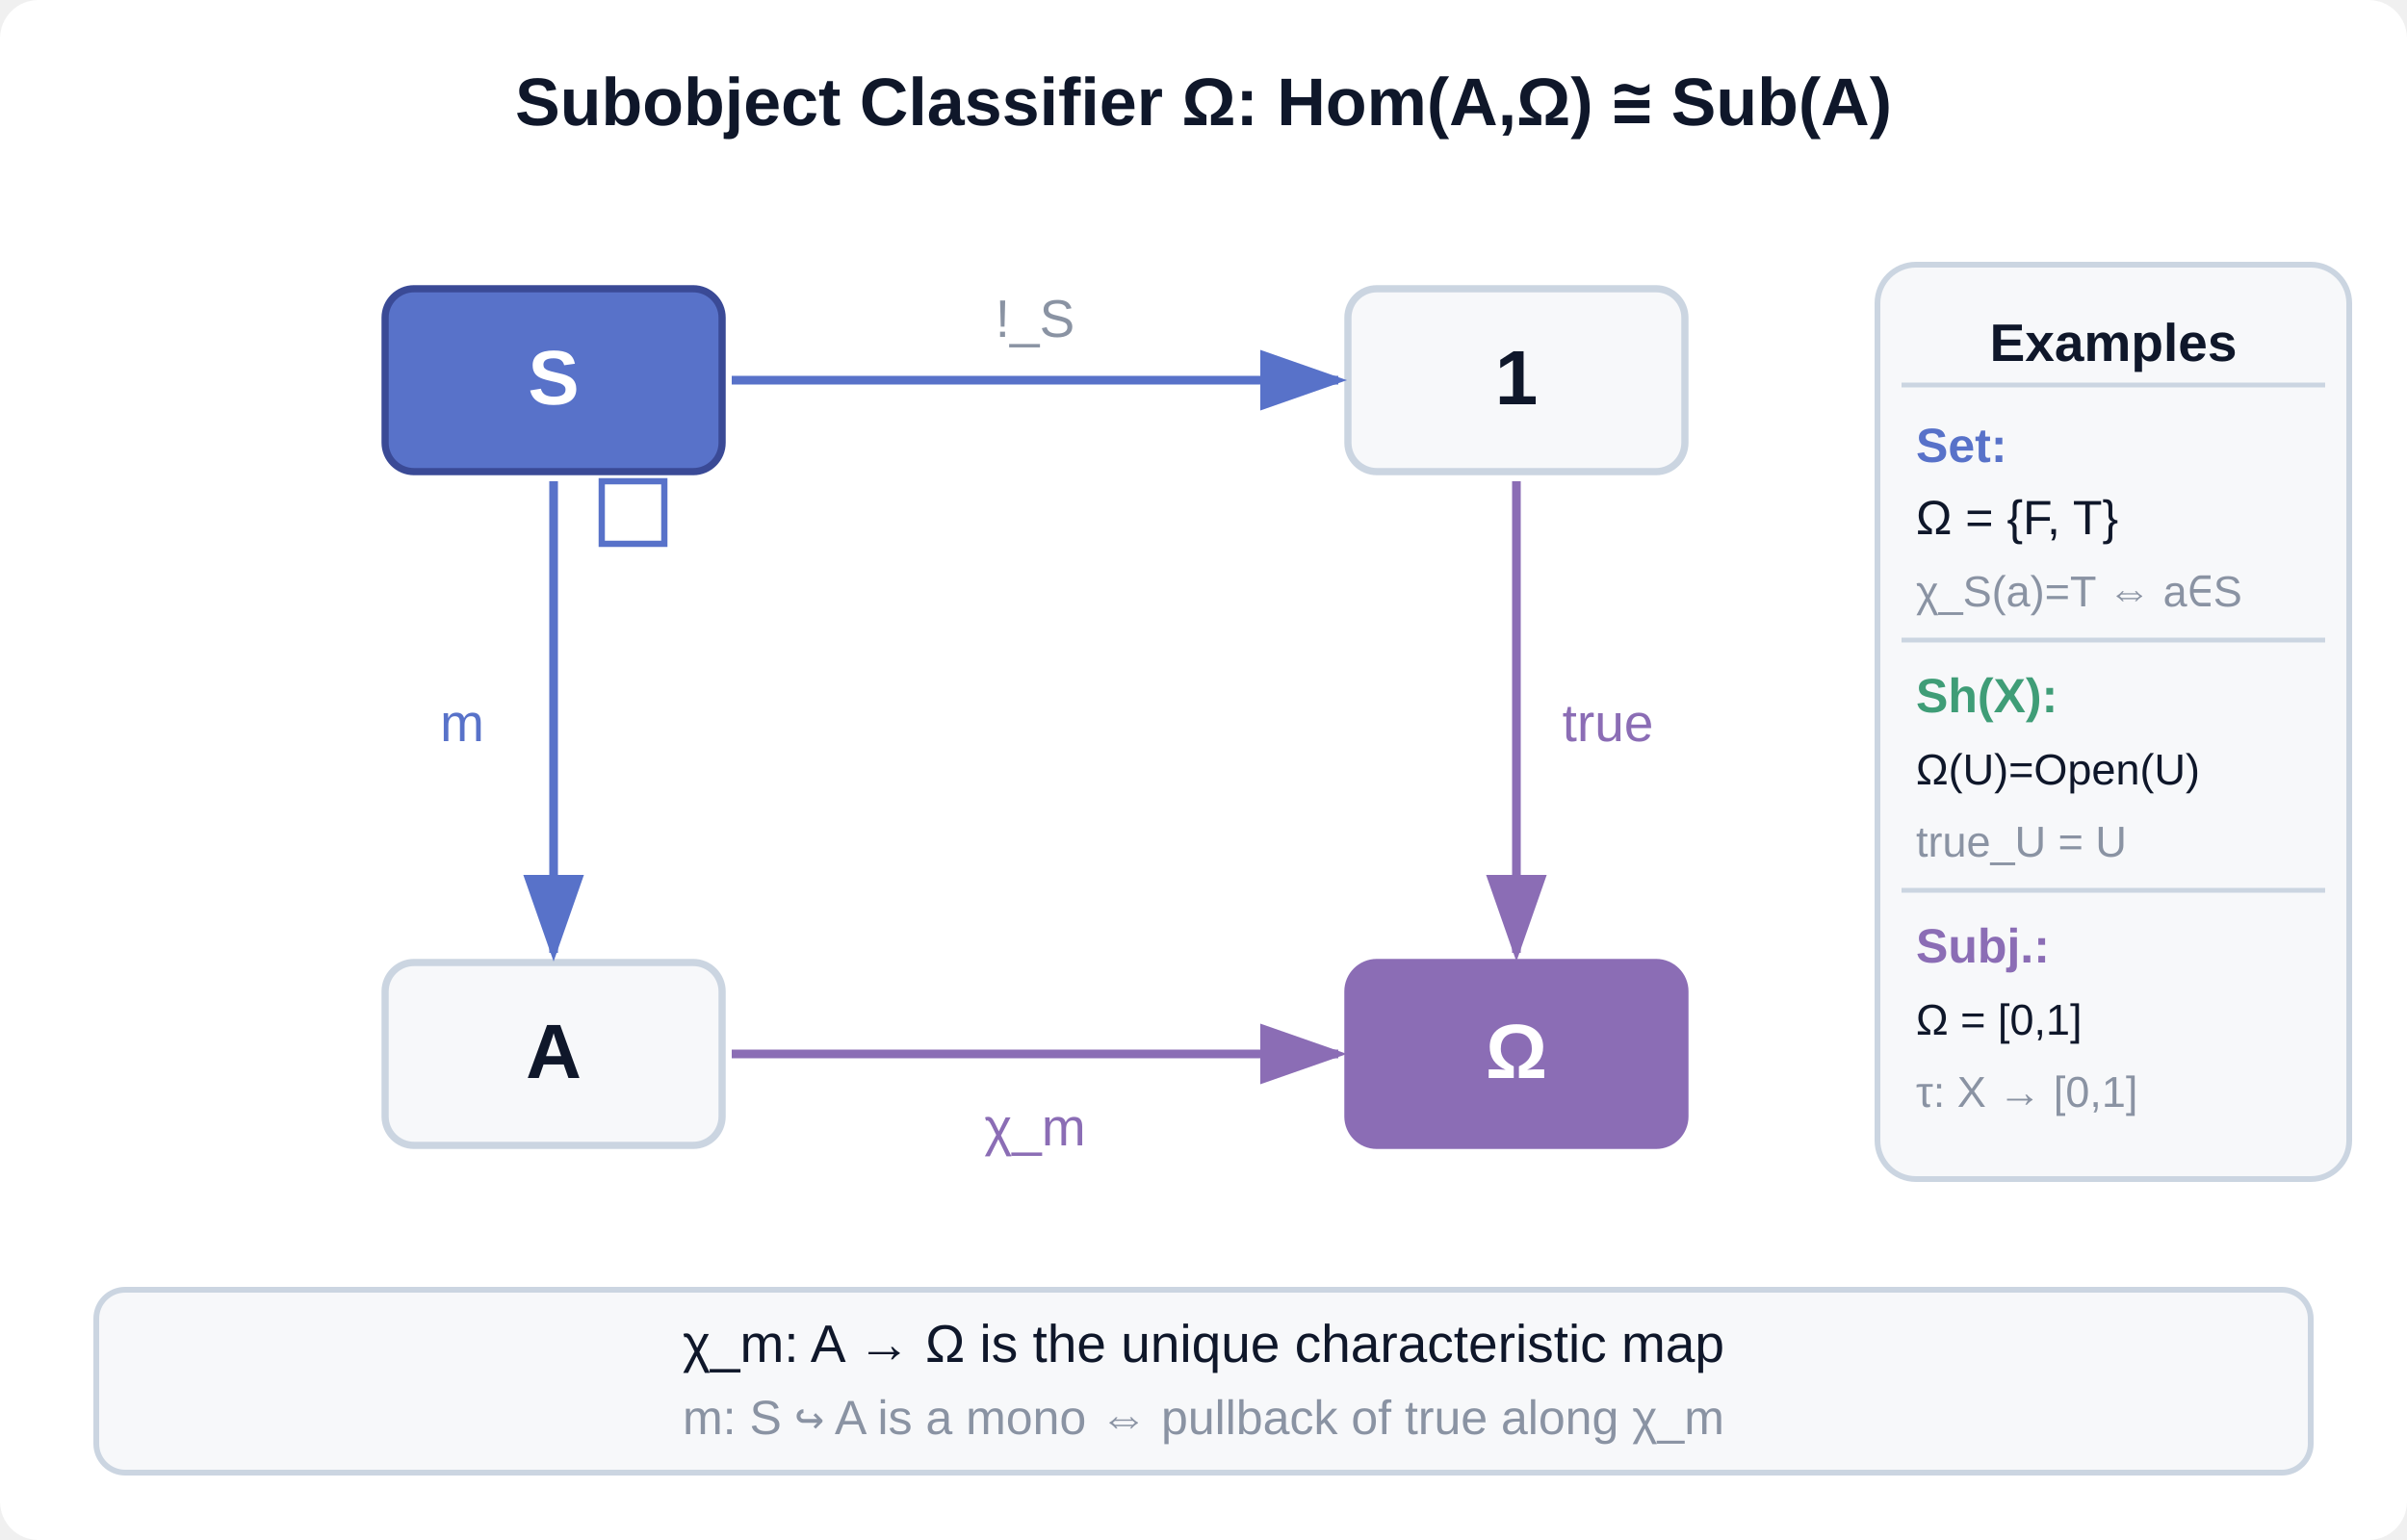
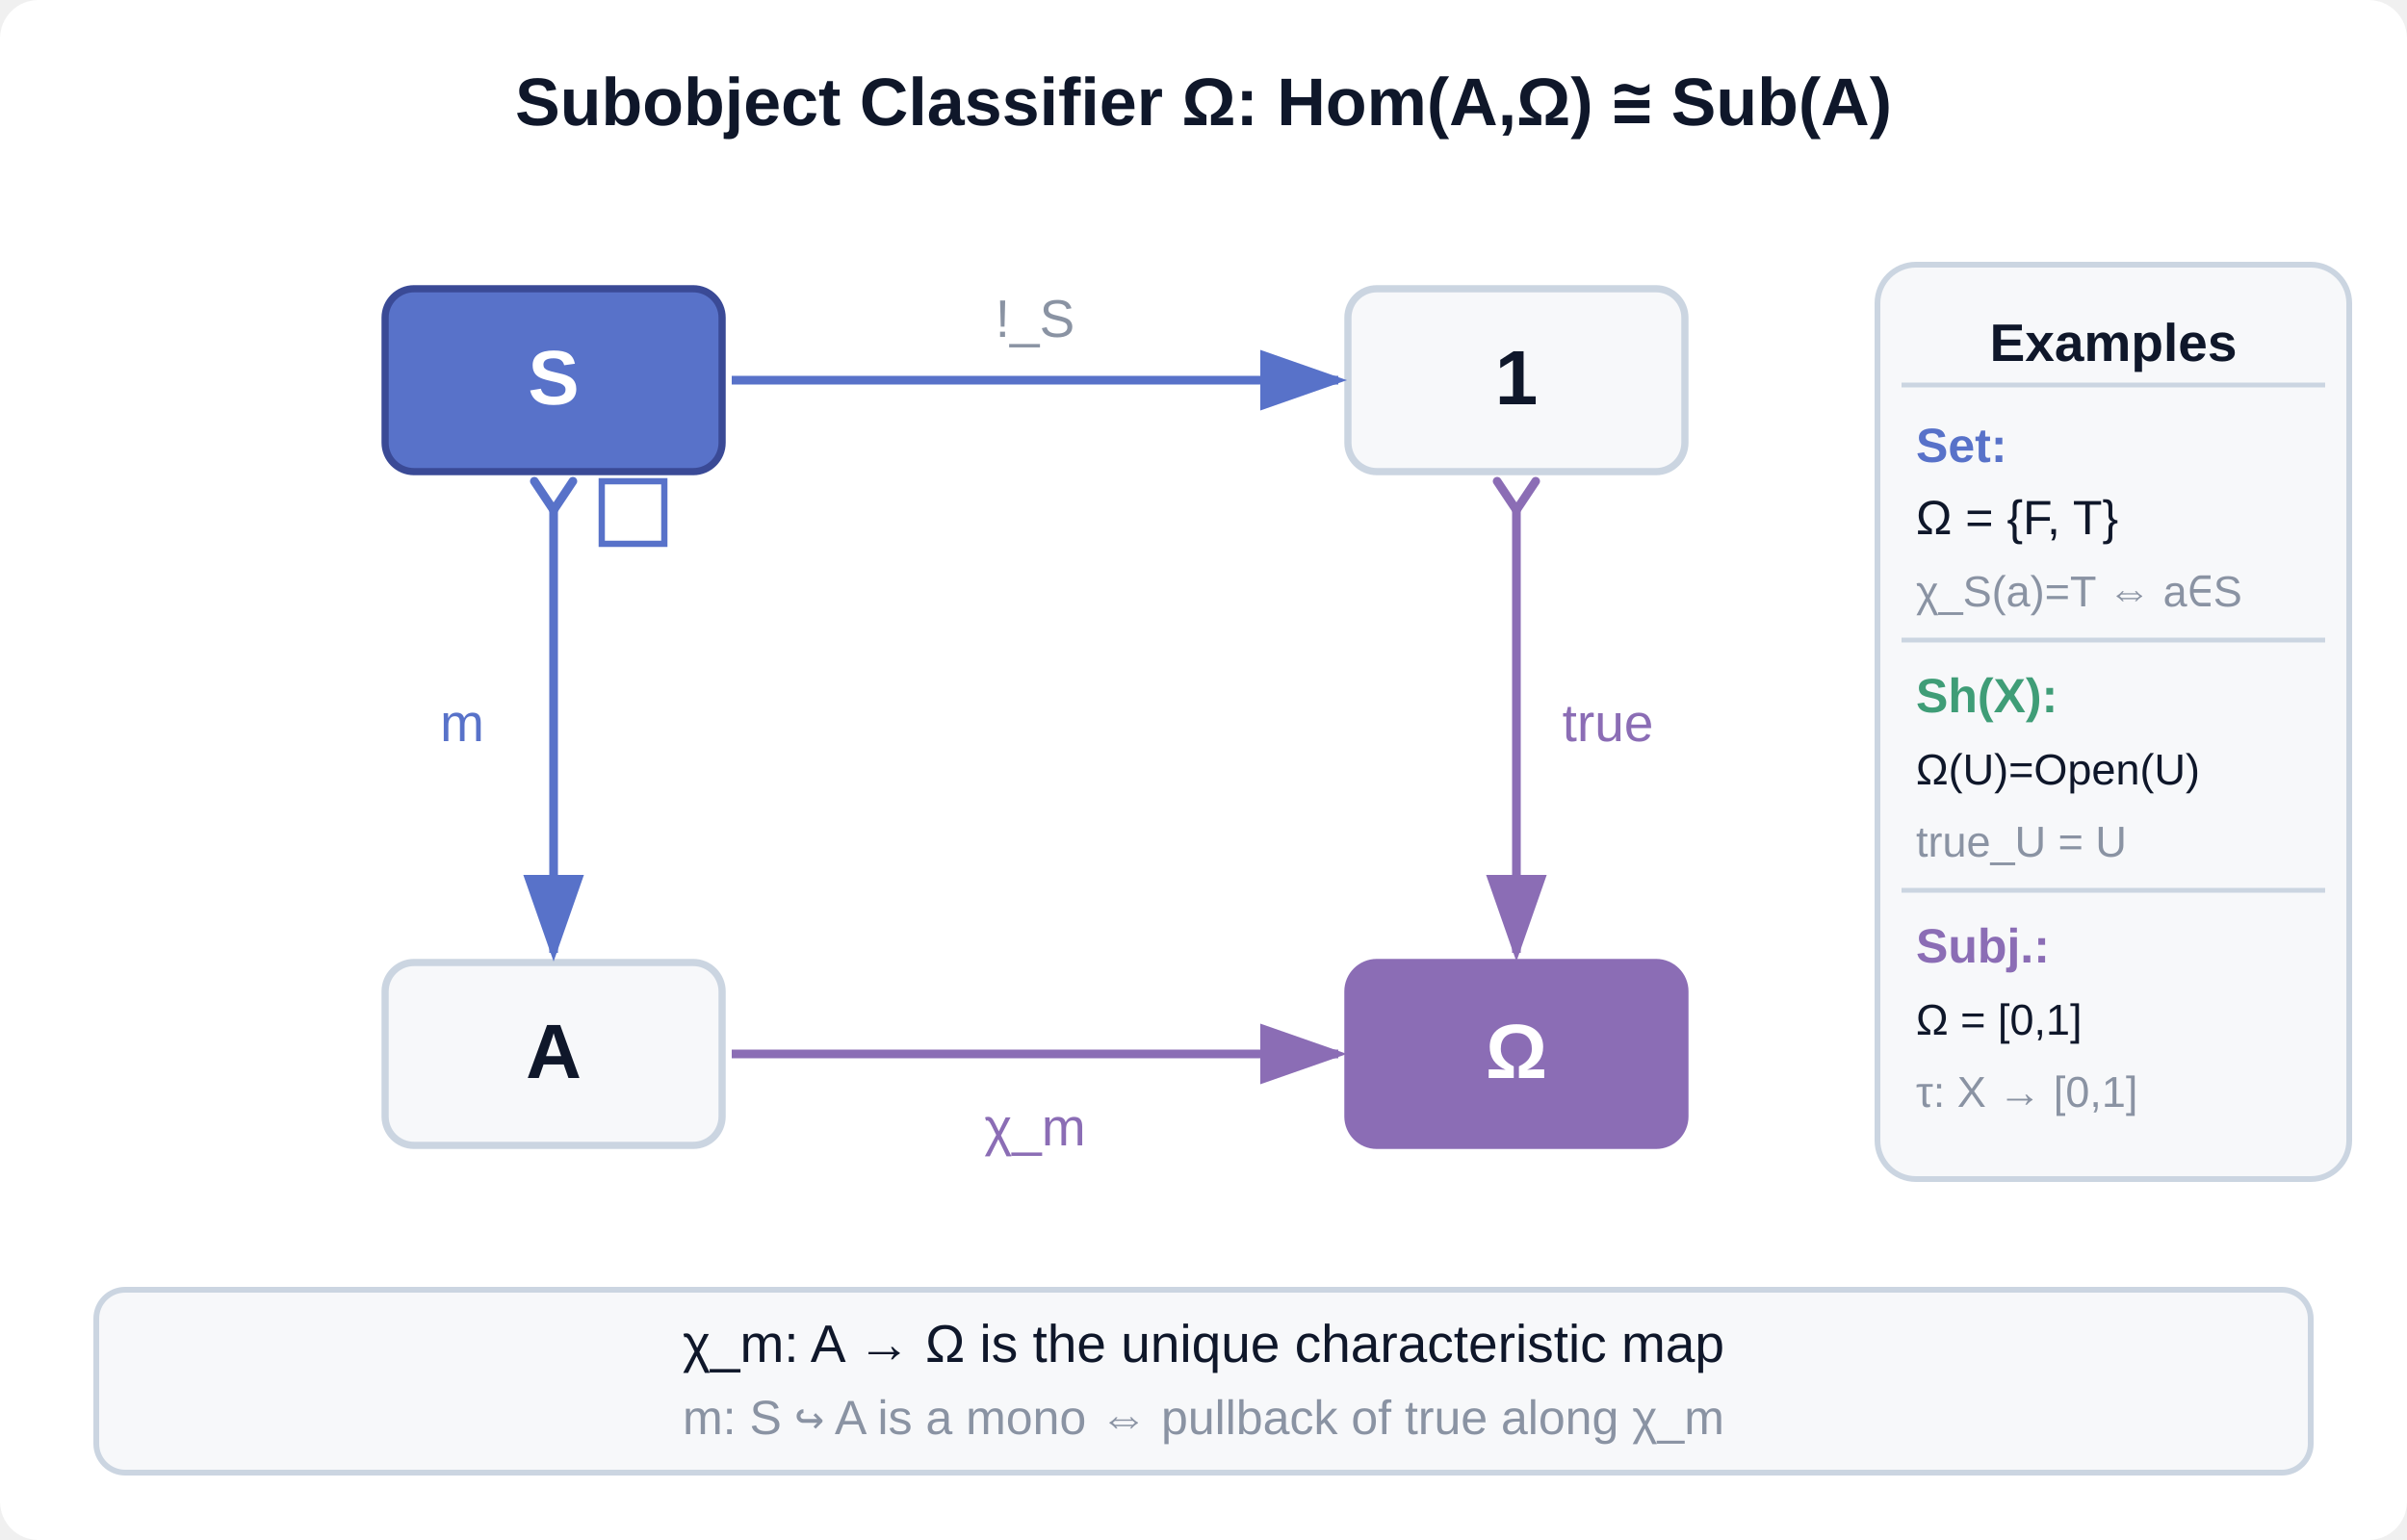
<svg xmlns="http://www.w3.org/2000/svg" width="500" height="320" viewBox="0 0 500 320" font-family="monospace,Arial,sans-serif">
  <defs>
    <marker id="arr" markerWidth="10" markerHeight="7" refX="9" refY="3.5" orient="auto">
      <polygon points="0 0, 10 3.5, 0 7" fill="#5872c9" />
    </marker>
    <marker id="arrP" markerWidth="10" markerHeight="7" refX="9" refY="3.5" orient="auto">
      <polygon points="0 0, 10 3.5, 0 7" fill="#8b6db5" />
    </marker>
  </defs>
  <rect width="500" height="320" fill="#ffffff" rx="8" />
  <text x="250" y="26" text-anchor="middle" font-size="14" font-weight="bold" fill="#0f172a">Subobject Classifier Ω: Hom(A,Ω) ≅ Sub(A)</text>
  <rect x="80" y="60" width="70" height="38" rx="6" fill="#5872c9" stroke="#3a4a96" stroke-width="1.5" />
  <text x="115" y="84" text-anchor="middle" font-size="16" font-weight="bold" fill="#ffffff">S</text>
  <rect x="280" y="60" width="70" height="38" rx="6" fill="#f7f8fa" stroke="#cbd5e1" stroke-width="1.5" />
  <text x="315" y="84" text-anchor="middle" font-size="16" font-weight="bold" fill="#0f172a">1</text>
  <rect x="80" y="200" width="70" height="38" rx="6" fill="#f7f8fa" stroke="#cbd5e1" stroke-width="1.5" />
  <text x="115" y="224" text-anchor="middle" font-size="16" font-weight="bold" fill="#0f172a">A</text>
  <rect x="280" y="200" width="70" height="38" rx="6" fill="#8b6db5" stroke="#8b6db5" stroke-width="1.5" />
  <text x="315" y="224" text-anchor="middle" font-size="16" font-weight="bold" fill="#ffffff">Ω</text>
  <line x1="152" y1="79" x2="278" y2="79" stroke="#5872c9" stroke-width="1.8" marker-end="url(#arr)" />
  <text x="215" y="70" text-anchor="middle" font-size="11" fill="#8a93a3">!_S</text>
-   <line x1="115" y1="100" x2="115" y2="198" stroke="#5872c9" stroke-width="1.8" marker-end="url(#arr)" />
+   <line x1="115" y1="106" x2="115" y2="198" stroke="#5872c9" stroke-width="1.8" marker-end="url(#arr)" />
+   <polyline points="111,100 115,106 119,100" fill="none" stroke="#5872c9" stroke-width="1.8" stroke-linecap="round" stroke-linejoin="round" />
  <text x="96" y="154" text-anchor="middle" font-size="11" fill="#5872c9">m</text>
-   <line x1="315" y1="100" x2="315" y2="198" stroke="#8b6db5" stroke-width="1.8" marker-end="url(#arrP)" />
+   <line x1="315" y1="106" x2="315" y2="198" stroke="#8b6db5" stroke-width="1.8" marker-end="url(#arrP)" />
+   <polyline points="311,100 315,106 319,100" fill="none" stroke="#8b6db5" stroke-width="1.8" stroke-linecap="round" stroke-linejoin="round" />
  <text x="334" y="154" text-anchor="middle" font-size="11" fill="#8b6db5">true</text>
  <line x1="152" y1="219" x2="278" y2="219" stroke="#8b6db5" stroke-width="1.8" marker-end="url(#arrP)" />
  <text x="215" y="238" text-anchor="middle" font-size="11" fill="#8b6db5">χ_m</text>
  <rect x="125" y="100" width="13" height="13" fill="none" stroke="#5872c9" stroke-width="1.3" />
  <rect x="390" y="55" width="98" height="190" rx="8" fill="#f7f8fa" stroke="#cbd5e1" stroke-width="1.2" />
  <text x="439" y="75" text-anchor="middle" font-size="11" font-weight="bold" fill="#0f172a">Examples</text>
  <line x1="395" y1="80" x2="483" y2="80" stroke="#cbd5e1" stroke-width="1" />
  <text x="398" y="96" font-size="10" font-weight="bold" fill="#5872c9">Set:</text>
  <text x="398" y="111" font-size="10" fill="#0f172a">Ω = {F, T}</text>
  <text x="398" y="126" font-size="9" fill="#8a93a3">χ_S(a)=T ⇔ a∈S</text>
  <line x1="395" y1="133" x2="483" y2="133" stroke="#cbd5e1" stroke-width="1" />
  <text x="398" y="148" font-size="10" font-weight="bold" fill="#3f9d77">Sh(X):</text>
  <text x="398" y="163" font-size="9" fill="#0f172a">Ω(U)=Open(U)</text>
  <text x="398" y="178" font-size="9" fill="#8a93a3">true_U = U</text>
  <line x1="395" y1="185" x2="483" y2="185" stroke="#cbd5e1" stroke-width="1" />
  <text x="398" y="200" font-size="10" font-weight="bold" fill="#8b6db5">Subj.:</text>
  <text x="398" y="215" font-size="9" fill="#0f172a">Ω = [0,1]</text>
  <text x="398" y="230" font-size="9" fill="#8a93a3">τ: X → [0,1]</text>
  <rect x="20" y="268" width="460" height="38" rx="6" fill="#f7f8fa" stroke="#cbd5e1" stroke-width="1.2" />
  <text x="250" y="283" text-anchor="middle" font-size="11" fill="#0f172a">χ_m: A → Ω  is the unique characteristic map</text>
  <text x="250" y="298" text-anchor="middle" font-size="10" fill="#8a93a3">m: S ↪ A is a mono  ⇔  pullback of true along χ_m</text>
</svg>
